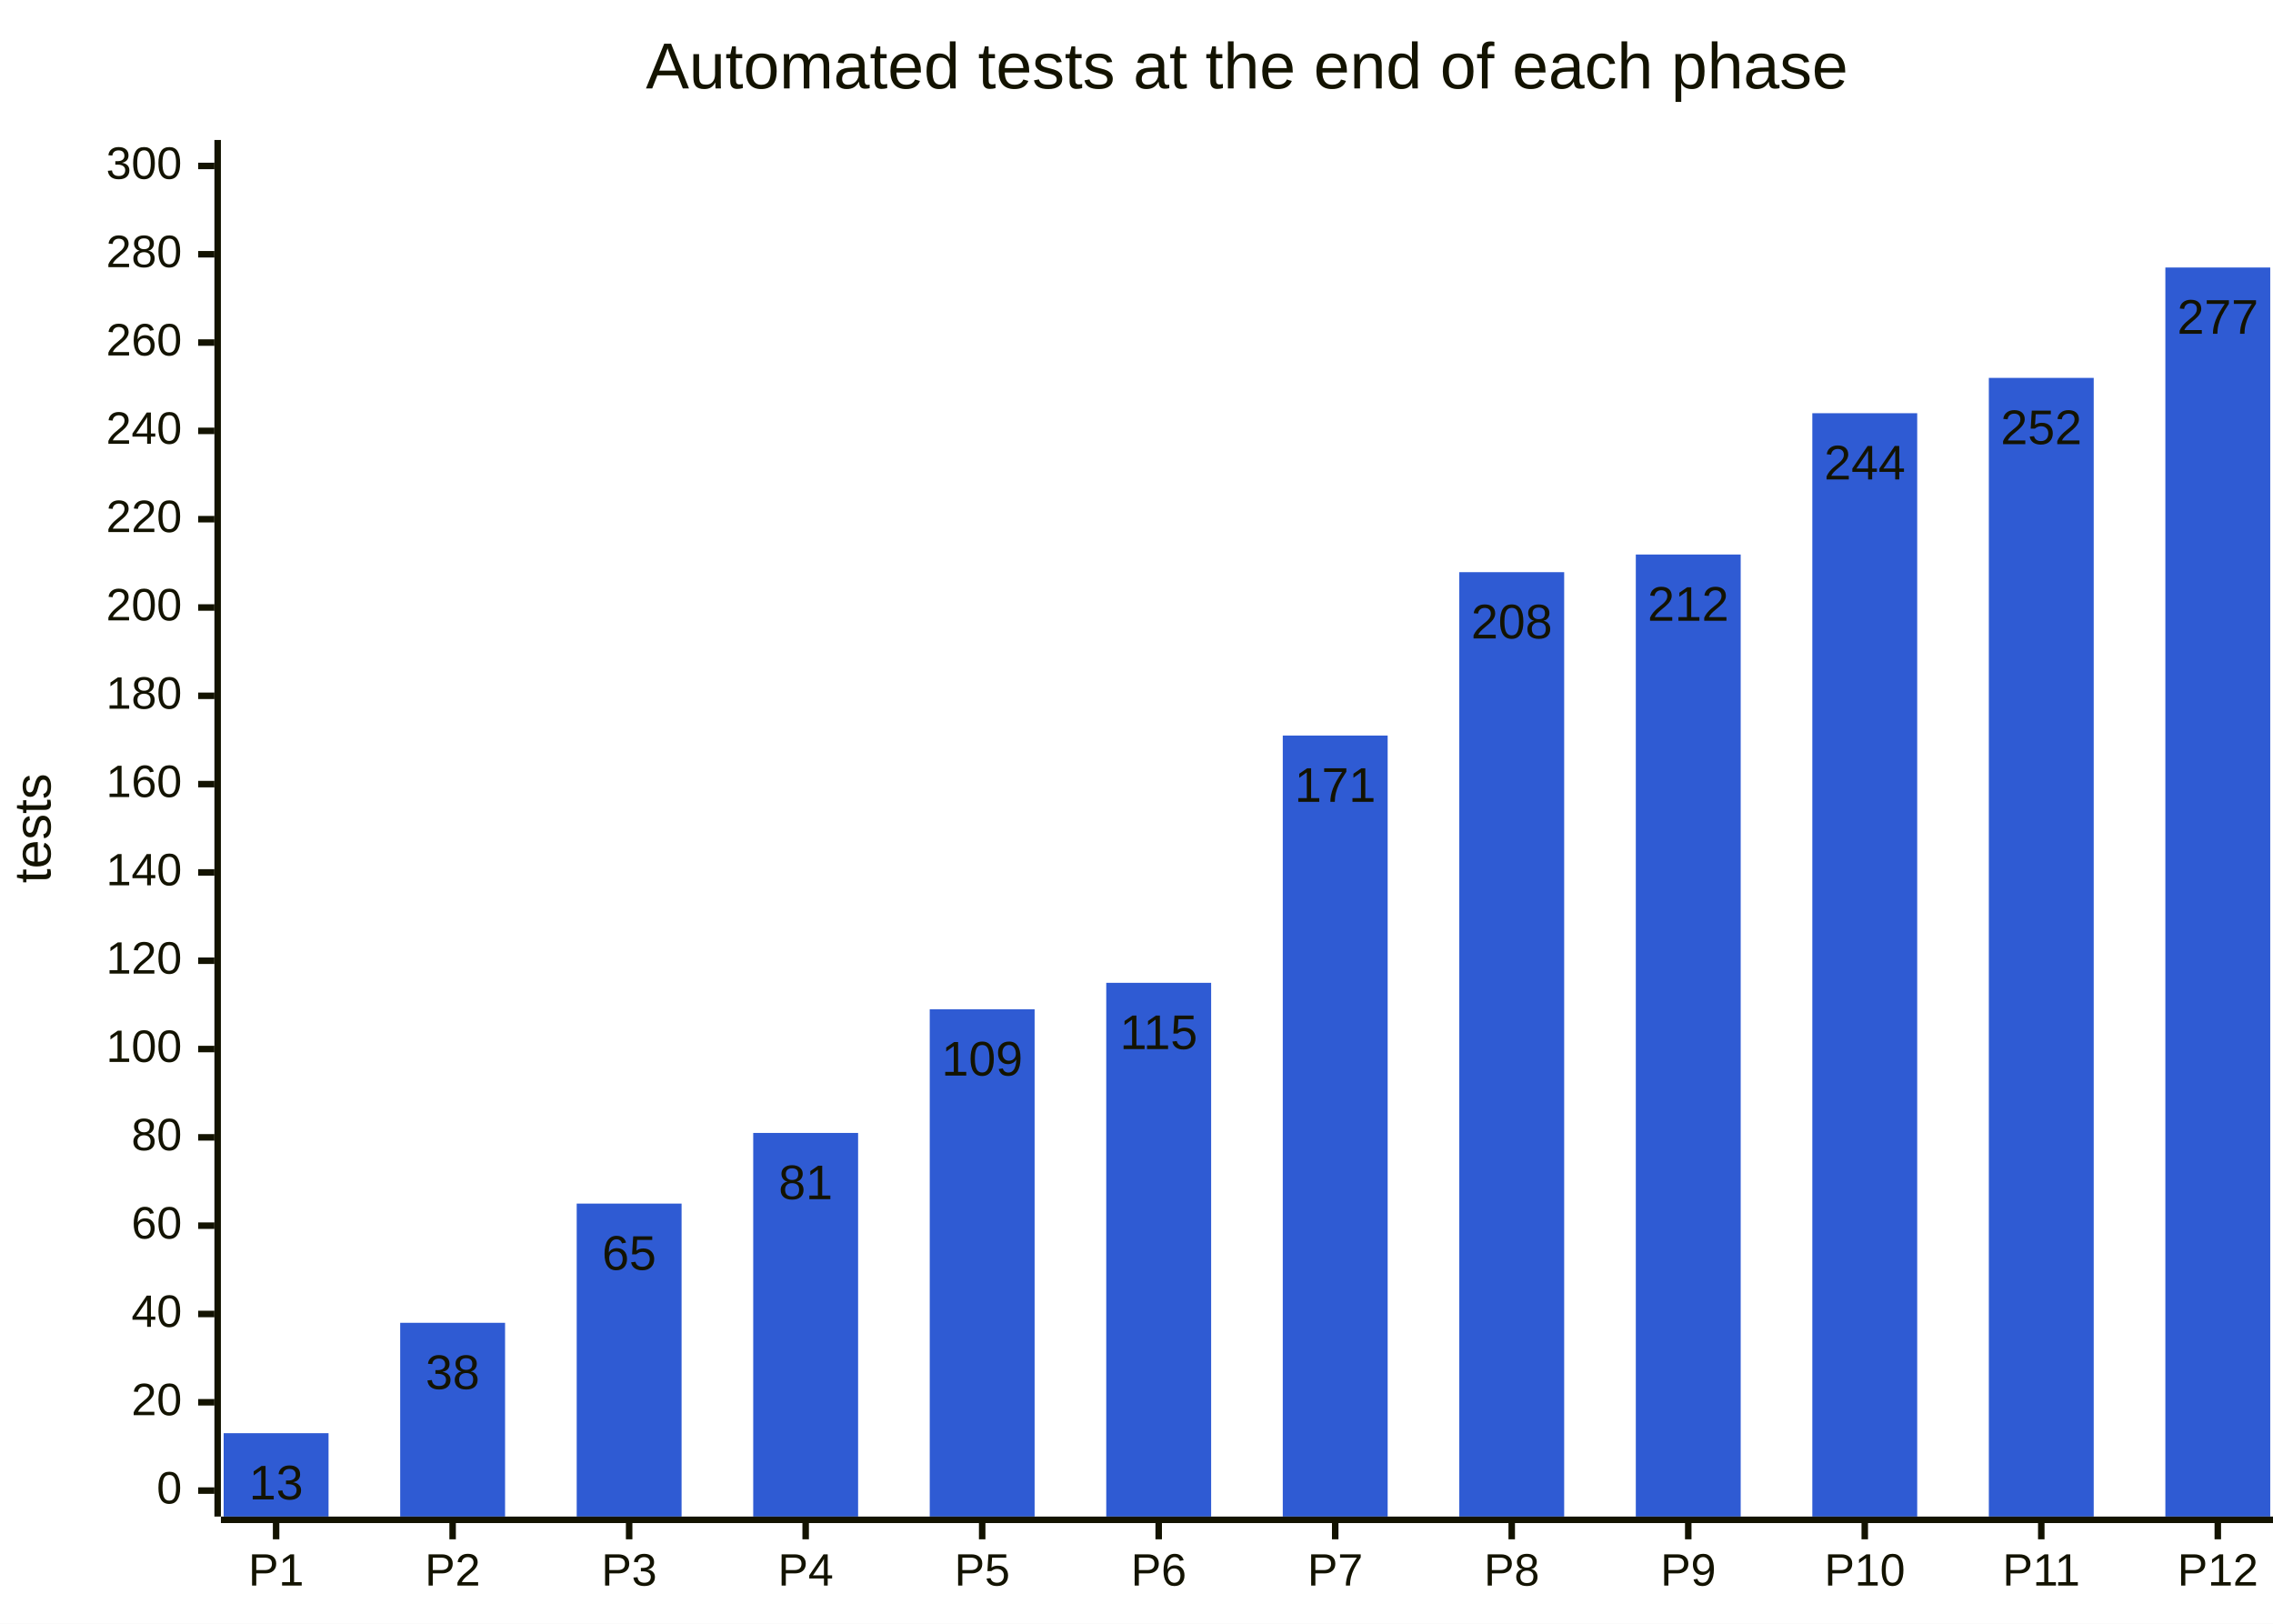
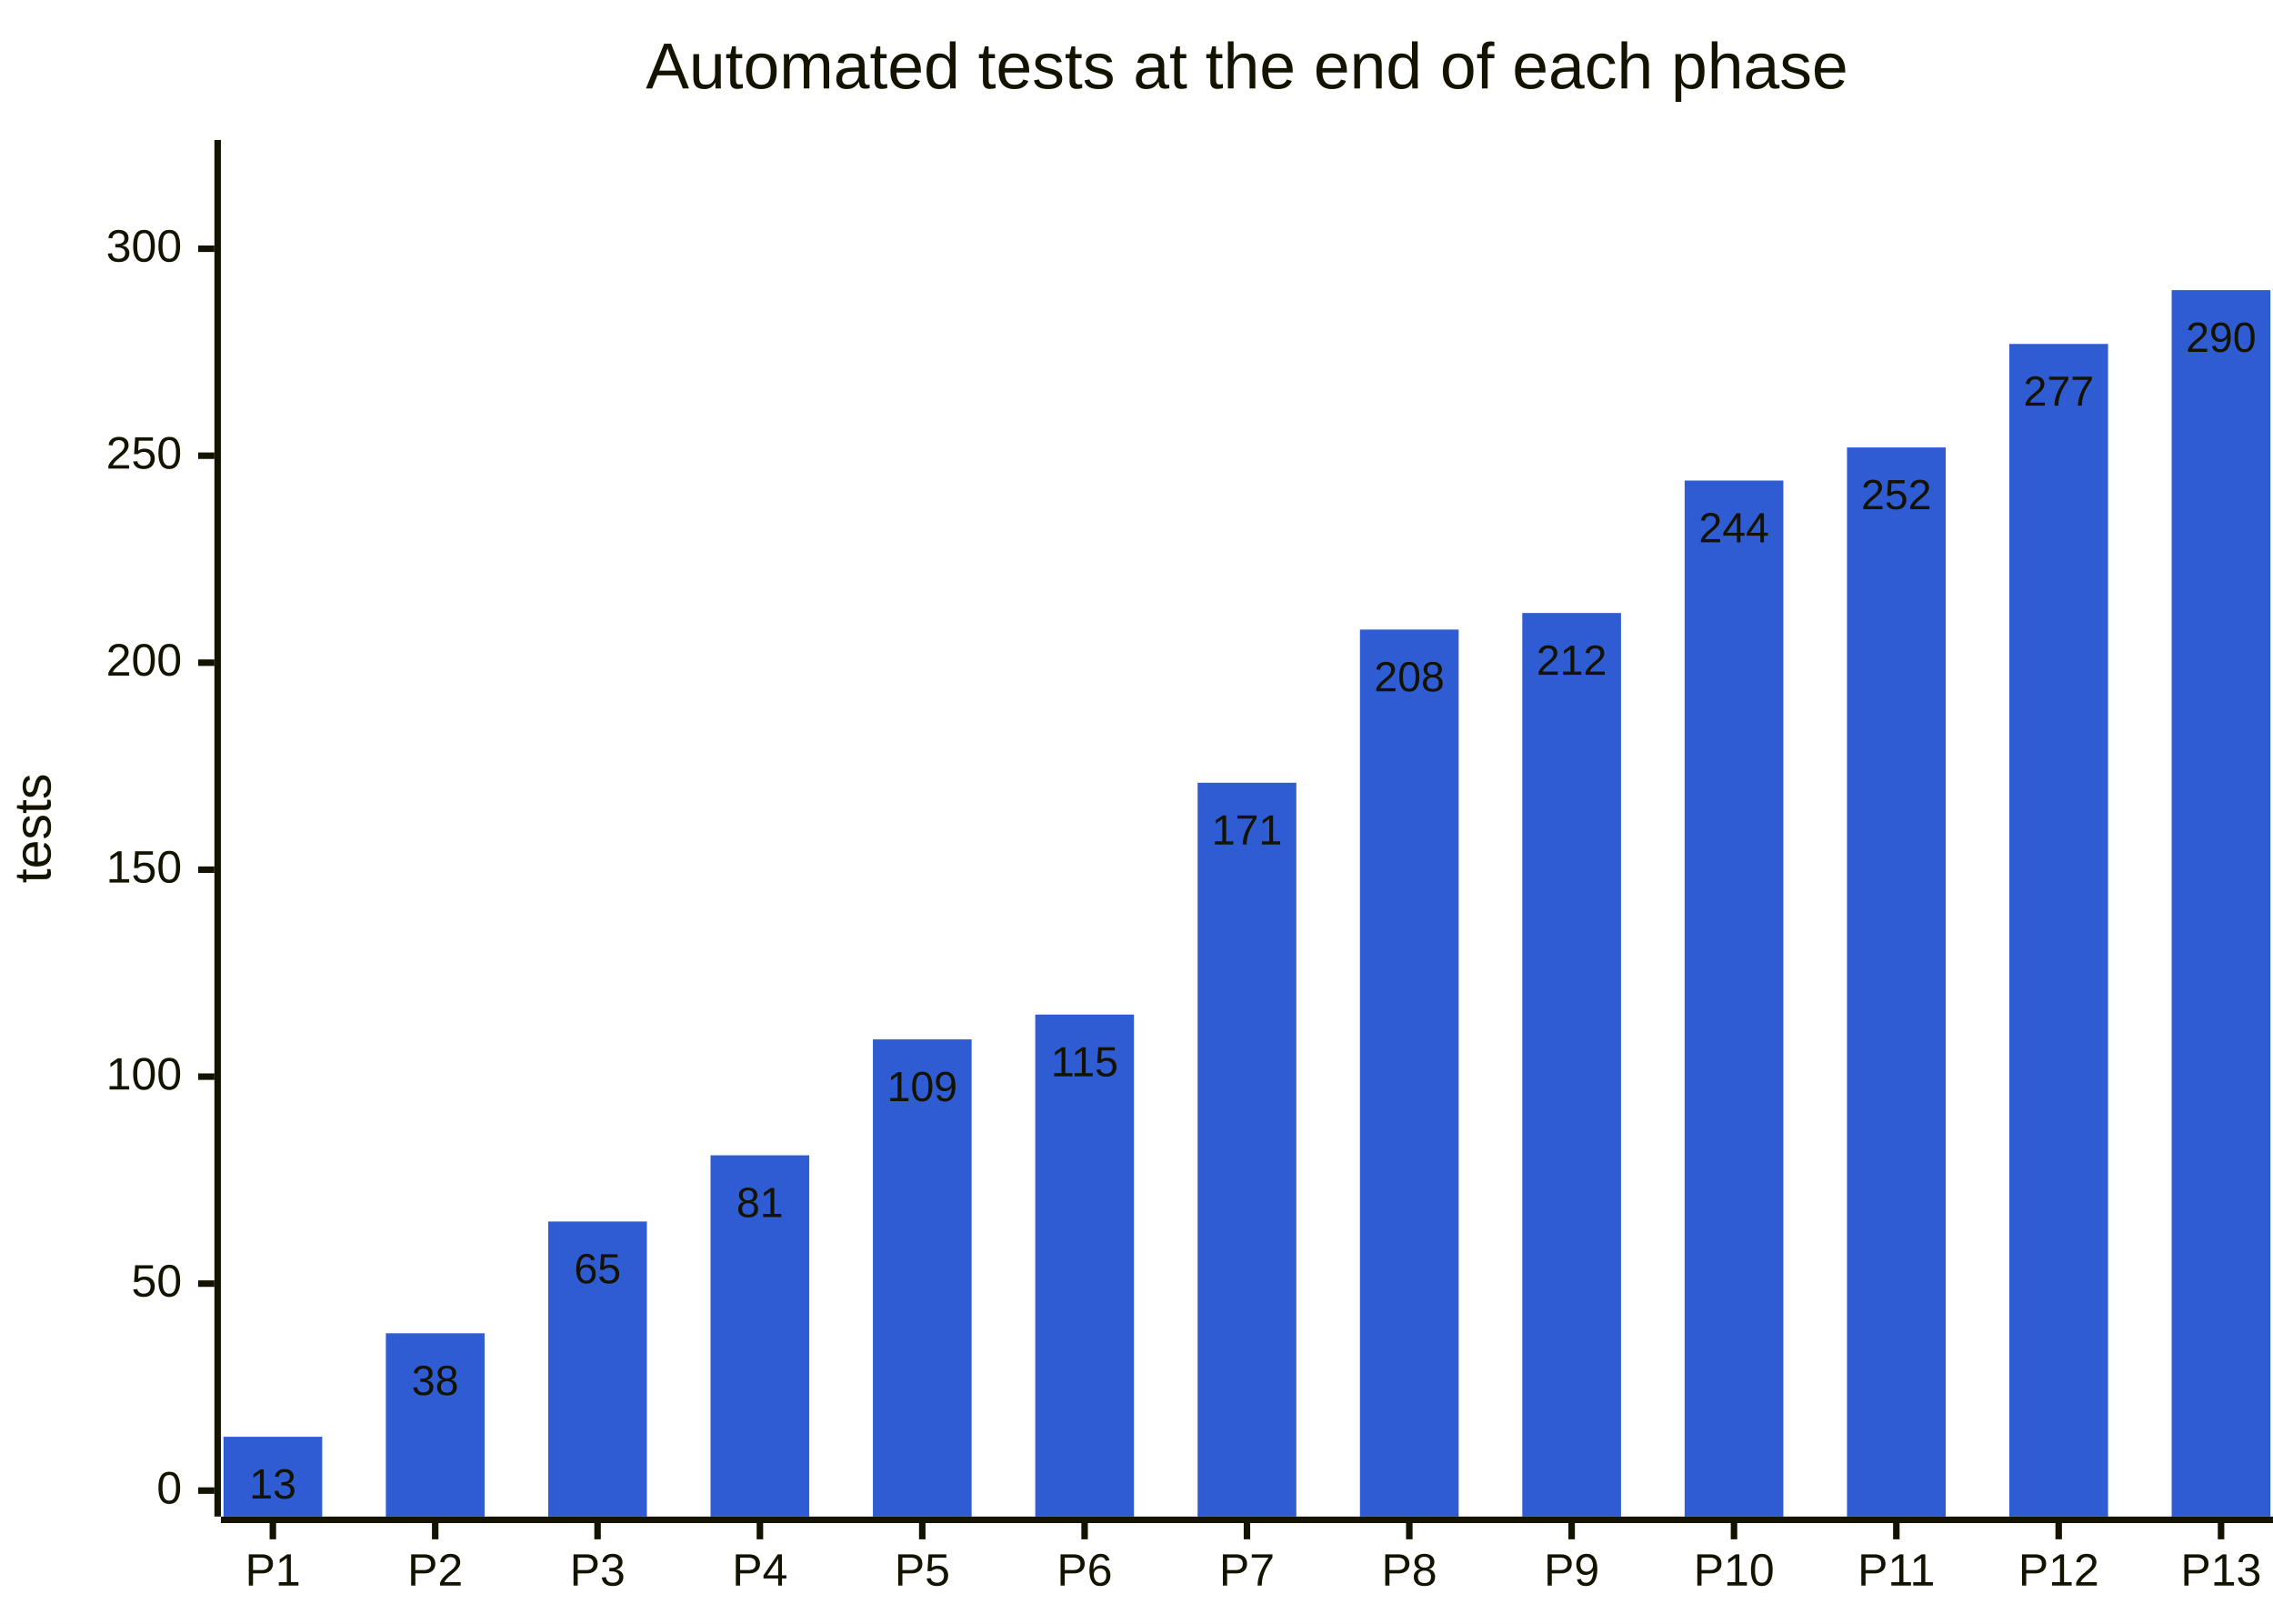
<svg xmlns="http://www.w3.org/2000/svg" id="my-svg" width="100%" style="max-width: 700px; background-color: white;" viewBox="0 0 700 500" role="graphics-document document" aria-roledescription="xychart">
  <style>#my-svg{font-family:"trebuchet ms",verdana,arial,sans-serif;font-size:16px;fill:#333;}@keyframes edge-animation-frame{from{stroke-dashoffset:0;}}@keyframes dash{to{stroke-dashoffset:0;}}#my-svg .edge-animation-slow{stroke-dasharray:9,5!important;stroke-dashoffset:900;animation:dash 50s linear infinite;stroke-linecap:round;}#my-svg .edge-animation-fast{stroke-dasharray:9,5!important;stroke-dashoffset:900;animation:dash 20s linear infinite;stroke-linecap:round;}#my-svg .error-icon{fill:#552222;}#my-svg .error-text{fill:#552222;stroke:#552222;}#my-svg .edge-thickness-normal{stroke-width:1px;}#my-svg .edge-thickness-thick{stroke-width:3.5px;}#my-svg .edge-pattern-solid{stroke-dasharray:0;}#my-svg .edge-thickness-invisible{stroke-width:0;fill:none;}#my-svg .edge-pattern-dashed{stroke-dasharray:3;}#my-svg .edge-pattern-dotted{stroke-dasharray:2;}#my-svg .marker{fill:#333333;stroke:#333333;}#my-svg .marker.cross{stroke:#333333;}#my-svg svg{font-family:"trebuchet ms",verdana,arial,sans-serif;font-size:16px;}#my-svg p{margin:0;}#my-svg .node .neo-node{stroke:#9370DB;}#my-svg [data-look="neo"].node rect,#my-svg [data-look="neo"].cluster rect,#my-svg [data-look="neo"].node polygon{stroke:#9370DB;filter:drop-shadow(1px 2px 2px rgba(185, 185, 185, 1));}#my-svg [data-look="neo"].swimlane.cluster rect{filter:none;}#my-svg [data-look="neo"].node path{stroke:#9370DB;stroke-width:1px;}#my-svg [data-look="neo"].node .outer-path{filter:drop-shadow(1px 2px 2px rgba(185, 185, 185, 1));}#my-svg [data-look="neo"].node .neo-line path{stroke:#9370DB;filter:none;}#my-svg [data-look="neo"].node circle{stroke:#9370DB;filter:drop-shadow(1px 2px 2px rgba(185, 185, 185, 1));}#my-svg [data-look="neo"].node circle .state-start{fill:#000000;}#my-svg [data-look="neo"].icon-shape .icon{fill:#9370DB;filter:drop-shadow(1px 2px 2px rgba(185, 185, 185, 1));}#my-svg [data-look="neo"].icon-shape .icon-neo path{stroke:#9370DB;filter:drop-shadow(1px 2px 2px rgba(185, 185, 185, 1));}#my-svg :root{--mermaid-font-family:"trebuchet ms",verdana,arial,sans-serif;}</style>
  <g />
  <g class="main">
    <rect width="700" height="500" class="background" fill="white" />
    <g class="chart-title">
      <text x="0" y="0" fill="#131300" font-size="20" dominant-baseline="middle" text-anchor="middle" transform="translate(384.0156, 21.55078) rotate(0)">Automated tests at the end of each phase</text>
    </g>
    <g class="plot">
      <g class="bar-plot-0">
-         <rect x="68.881" y="441.324" width="32.3" height="25.676" fill="#2f5bd3" stroke="#2f5bd3" stroke-width="0" />
-         <rect x="123.242" y="407.333" width="32.3" height="59.667" fill="#2f5bd3" stroke="#2f5bd3" stroke-width="0" />
-         <rect x="177.603" y="370.622" width="32.3" height="96.378" fill="#2f5bd3" stroke="#2f5bd3" stroke-width="0" />
-         <rect x="231.964" y="348.867" width="32.3" height="118.133" fill="#2f5bd3" stroke="#2f5bd3" stroke-width="0" />
-         <rect x="286.324" y="310.797" width="32.3" height="156.203" fill="#2f5bd3" stroke="#2f5bd3" stroke-width="0" />
-         <rect x="340.685" y="302.639" width="32.3" height="164.361" fill="#2f5bd3" stroke="#2f5bd3" stroke-width="0" />
-         <rect x="395.046" y="226.498" width="32.3" height="240.502" fill="#2f5bd3" stroke="#2f5bd3" stroke-width="0" />
-         <rect x="449.407" y="176.19" width="32.3" height="290.81" fill="#2f5bd3" stroke="#2f5bd3" stroke-width="0" />
-         <rect x="503.768" y="170.752" width="32.3" height="296.248" fill="#2f5bd3" stroke="#2f5bd3" stroke-width="0" />
-         <rect x="558.128" y="127.243" width="32.3" height="339.757" fill="#2f5bd3" stroke="#2f5bd3" stroke-width="0" />
-         <rect x="612.489" y="116.365" width="32.3" height="350.635" fill="#2f5bd3" stroke="#2f5bd3" stroke-width="0" />
-         <rect x="666.85" y="82.374" width="32.3" height="384.626" fill="#2f5bd3" stroke="#2f5bd3" stroke-width="0" />
-         <text x="85.031" y="451.324" text-anchor="middle" dominant-baseline="hanging" fill="#131300" font-size="15px">13</text>
-         <text x="139.392" y="417.333" text-anchor="middle" dominant-baseline="hanging" fill="#131300" font-size="15px">38</text>
-         <text x="193.753" y="380.622" text-anchor="middle" dominant-baseline="hanging" fill="#131300" font-size="15px">65</text>
-         <text x="248.114" y="358.867" text-anchor="middle" dominant-baseline="hanging" fill="#131300" font-size="15px">81</text>
-         <text x="302.474" y="320.797" text-anchor="middle" dominant-baseline="hanging" fill="#131300" font-size="15px">109</text>
-         <text x="356.835" y="312.639" text-anchor="middle" dominant-baseline="hanging" fill="#131300" font-size="15px">115</text>
-         <text x="411.196" y="236.498" text-anchor="middle" dominant-baseline="hanging" fill="#131300" font-size="15px">171</text>
-         <text x="465.557" y="186.19" text-anchor="middle" dominant-baseline="hanging" fill="#131300" font-size="15px">208</text>
-         <text x="519.918" y="180.752" text-anchor="middle" dominant-baseline="hanging" fill="#131300" font-size="15px">212</text>
-         <text x="574.278" y="137.243" text-anchor="middle" dominant-baseline="hanging" fill="#131300" font-size="15px">244</text>
-         <text x="628.639" y="126.365" text-anchor="middle" dominant-baseline="hanging" fill="#131300" font-size="15px">252</text>
-         <text x="683" y="92.374" text-anchor="middle" dominant-baseline="hanging" fill="#131300" font-size="15px">277</text>
+         <rect x="68.831" y="442.429" width="30.4" height="24.571" fill="#2f5bd3" stroke="#2f5bd3" stroke-width="0" />
+         <rect x="118.829" y="410.562" width="30.4" height="56.438" fill="#2f5bd3" stroke="#2f5bd3" stroke-width="0" />
+         <rect x="168.826" y="376.146" width="30.4" height="90.854" fill="#2f5bd3" stroke="#2f5bd3" stroke-width="0" />
+         <rect x="218.823" y="355.751" width="30.4" height="111.249" fill="#2f5bd3" stroke="#2f5bd3" stroke-width="0" />
+         <rect x="268.821" y="320.06" width="30.4" height="146.94" fill="#2f5bd3" stroke="#2f5bd3" stroke-width="0" />
+         <rect x="318.818" y="312.411" width="30.4" height="154.589" fill="#2f5bd3" stroke="#2f5bd3" stroke-width="0" />
+         <rect x="368.816" y="241.029" width="30.4" height="225.971" fill="#2f5bd3" stroke="#2f5bd3" stroke-width="0" />
+         <rect x="418.813" y="193.866" width="30.4" height="273.134" fill="#2f5bd3" stroke="#2f5bd3" stroke-width="0" />
+         <rect x="468.81" y="188.767" width="30.4" height="278.233" fill="#2f5bd3" stroke="#2f5bd3" stroke-width="0" />
+         <rect x="518.808" y="147.977" width="30.4" height="319.023" fill="#2f5bd3" stroke="#2f5bd3" stroke-width="0" />
+         <rect x="568.805" y="137.78" width="30.4" height="329.22" fill="#2f5bd3" stroke="#2f5bd3" stroke-width="0" />
+         <rect x="618.803" y="105.913" width="30.4" height="361.087" fill="#2f5bd3" stroke="#2f5bd3" stroke-width="0" />
+         <rect x="668.8" y="89.342" width="30.4" height="377.658" fill="#2f5bd3" stroke="#2f5bd3" stroke-width="0" />
+         <text x="84.031" y="452.429" text-anchor="middle" dominant-baseline="hanging" fill="#131300" font-size="13px">13</text>
+         <text x="134.029" y="420.562" text-anchor="middle" dominant-baseline="hanging" fill="#131300" font-size="13px">38</text>
+         <text x="184.026" y="386.146" text-anchor="middle" dominant-baseline="hanging" fill="#131300" font-size="13px">65</text>
+         <text x="234.023" y="365.751" text-anchor="middle" dominant-baseline="hanging" fill="#131300" font-size="13px">81</text>
+         <text x="284.021" y="330.06" text-anchor="middle" dominant-baseline="hanging" fill="#131300" font-size="13px">109</text>
+         <text x="334.018" y="322.411" text-anchor="middle" dominant-baseline="hanging" fill="#131300" font-size="13px">115</text>
+         <text x="384.016" y="251.029" text-anchor="middle" dominant-baseline="hanging" fill="#131300" font-size="13px">171</text>
+         <text x="434.013" y="203.866" text-anchor="middle" dominant-baseline="hanging" fill="#131300" font-size="13px">208</text>
+         <text x="484.01" y="198.767" text-anchor="middle" dominant-baseline="hanging" fill="#131300" font-size="13px">212</text>
+         <text x="534.008" y="157.977" text-anchor="middle" dominant-baseline="hanging" fill="#131300" font-size="13px">244</text>
+         <text x="584.005" y="147.78" text-anchor="middle" dominant-baseline="hanging" fill="#131300" font-size="13px">252</text>
+         <text x="634.003" y="115.913" text-anchor="middle" dominant-baseline="hanging" fill="#131300" font-size="13px">277</text>
+         <text x="684" y="99.342" text-anchor="middle" dominant-baseline="hanging" fill="#131300" font-size="13px">290</text>
      </g>
    </g>
    <g class="bottom-axis">
      <g class="axis-line">
        <path d="M 68.031,468 L 700,468" fill="none" stroke="#131300" stroke-width="2" />
      </g>
      <g class="label">
-         <text x="0" y="0" fill="#131300" font-size="14" dominant-baseline="text-before-edge" text-anchor="middle" transform="translate(85.03125, 479) rotate(0)">P1</text>
-         <text x="0" y="0" fill="#131300" font-size="14" dominant-baseline="text-before-edge" text-anchor="middle" transform="translate(139.392, 479) rotate(0)">P2</text>
-         <text x="0" y="0" fill="#131300" font-size="14" dominant-baseline="text-before-edge" text-anchor="middle" transform="translate(193.7528, 479) rotate(0)">P3</text>
-         <text x="0" y="0" fill="#131300" font-size="14" dominant-baseline="text-before-edge" text-anchor="middle" transform="translate(248.1136, 479) rotate(0)">P4</text>
-         <text x="0" y="0" fill="#131300" font-size="14" dominant-baseline="text-before-edge" text-anchor="middle" transform="translate(302.4744, 479) rotate(0)">P5</text>
-         <text x="0" y="0" fill="#131300" font-size="14" dominant-baseline="text-before-edge" text-anchor="middle" transform="translate(356.8352, 479) rotate(0)">P6</text>
-         <text x="0" y="0" fill="#131300" font-size="14" dominant-baseline="text-before-edge" text-anchor="middle" transform="translate(411.196, 479) rotate(0)">P7</text>
-         <text x="0" y="0" fill="#131300" font-size="14" dominant-baseline="text-before-edge" text-anchor="middle" transform="translate(465.5568, 479) rotate(0)">P8</text>
-         <text x="0" y="0" fill="#131300" font-size="14" dominant-baseline="text-before-edge" text-anchor="middle" transform="translate(519.9176, 479) rotate(0)">P9</text>
-         <text x="0" y="0" fill="#131300" font-size="14" dominant-baseline="text-before-edge" text-anchor="middle" transform="translate(574.2784, 479) rotate(0)">P10</text>
-         <text x="0" y="0" fill="#131300" font-size="14" dominant-baseline="text-before-edge" text-anchor="middle" transform="translate(628.6392, 479) rotate(0)">P11</text>
-         <text x="0" y="0" fill="#131300" font-size="14" dominant-baseline="text-before-edge" text-anchor="middle" transform="translate(683, 479) rotate(0)">P12</text>
+         <text x="0" y="0" fill="#131300" font-size="14" dominant-baseline="text-before-edge" text-anchor="middle" transform="translate(84.03125, 479) rotate(0)">P1</text>
+         <text x="0" y="0" fill="#131300" font-size="14" dominant-baseline="text-before-edge" text-anchor="middle" transform="translate(134.0286, 479) rotate(0)">P2</text>
+         <text x="0" y="0" fill="#131300" font-size="14" dominant-baseline="text-before-edge" text-anchor="middle" transform="translate(184.026, 479) rotate(0)">P3</text>
+         <text x="0" y="0" fill="#131300" font-size="14" dominant-baseline="text-before-edge" text-anchor="middle" transform="translate(234.0234, 479) rotate(0)">P4</text>
+         <text x="0" y="0" fill="#131300" font-size="14" dominant-baseline="text-before-edge" text-anchor="middle" transform="translate(284.0208, 479) rotate(0)">P5</text>
+         <text x="0" y="0" fill="#131300" font-size="14" dominant-baseline="text-before-edge" text-anchor="middle" transform="translate(334.0182, 479) rotate(0)">P6</text>
+         <text x="0" y="0" fill="#131300" font-size="14" dominant-baseline="text-before-edge" text-anchor="middle" transform="translate(384.0156, 479) rotate(0)">P7</text>
+         <text x="0" y="0" fill="#131300" font-size="14" dominant-baseline="text-before-edge" text-anchor="middle" transform="translate(434.013, 479) rotate(0)">P8</text>
+         <text x="0" y="0" fill="#131300" font-size="14" dominant-baseline="text-before-edge" text-anchor="middle" transform="translate(484.0104, 479) rotate(0)">P9</text>
+         <text x="0" y="0" fill="#131300" font-size="14" dominant-baseline="text-before-edge" text-anchor="middle" transform="translate(534.0078, 479) rotate(0)">P10</text>
+         <text x="0" y="0" fill="#131300" font-size="14" dominant-baseline="text-before-edge" text-anchor="middle" transform="translate(584.0052, 479) rotate(0)">P11</text>
+         <text x="0" y="0" fill="#131300" font-size="14" dominant-baseline="text-before-edge" text-anchor="middle" transform="translate(634.0026, 479) rotate(0)">P12</text>
+         <text x="0" y="0" fill="#131300" font-size="14" dominant-baseline="text-before-edge" text-anchor="middle" transform="translate(684, 479) rotate(0)">P13</text>
      </g>
      <g class="ticks">
-         <path d="M 85.031,469 L 85.031,474" fill="none" stroke="#131300" stroke-width="2" />
-         <path d="M 139.392,469 L 139.392,474" fill="none" stroke="#131300" stroke-width="2" />
-         <path d="M 193.753,469 L 193.753,474" fill="none" stroke="#131300" stroke-width="2" />
-         <path d="M 248.114,469 L 248.114,474" fill="none" stroke="#131300" stroke-width="2" />
-         <path d="M 302.474,469 L 302.474,474" fill="none" stroke="#131300" stroke-width="2" />
-         <path d="M 356.835,469 L 356.835,474" fill="none" stroke="#131300" stroke-width="2" />
-         <path d="M 411.196,469 L 411.196,474" fill="none" stroke="#131300" stroke-width="2" />
-         <path d="M 465.557,469 L 465.557,474" fill="none" stroke="#131300" stroke-width="2" />
-         <path d="M 519.918,469 L 519.918,474" fill="none" stroke="#131300" stroke-width="2" />
-         <path d="M 574.278,469 L 574.278,474" fill="none" stroke="#131300" stroke-width="2" />
-         <path d="M 628.639,469 L 628.639,474" fill="none" stroke="#131300" stroke-width="2" />
-         <path d="M 683,469 L 683,474" fill="none" stroke="#131300" stroke-width="2" />
+         <path d="M 84.031,469 L 84.031,474" fill="none" stroke="#131300" stroke-width="2" />
+         <path d="M 134.029,469 L 134.029,474" fill="none" stroke="#131300" stroke-width="2" />
+         <path d="M 184.026,469 L 184.026,474" fill="none" stroke="#131300" stroke-width="2" />
+         <path d="M 234.023,469 L 234.023,474" fill="none" stroke="#131300" stroke-width="2" />
+         <path d="M 284.021,469 L 284.021,474" fill="none" stroke="#131300" stroke-width="2" />
+         <path d="M 334.018,469 L 334.018,474" fill="none" stroke="#131300" stroke-width="2" />
+         <path d="M 384.016,469 L 384.016,474" fill="none" stroke="#131300" stroke-width="2" />
+         <path d="M 434.013,469 L 434.013,474" fill="none" stroke="#131300" stroke-width="2" />
+         <path d="M 484.01,469 L 484.01,474" fill="none" stroke="#131300" stroke-width="2" />
+         <path d="M 534.008,469 L 534.008,474" fill="none" stroke="#131300" stroke-width="2" />
+         <path d="M 584.005,469 L 584.005,474" fill="none" stroke="#131300" stroke-width="2" />
+         <path d="M 634.003,469 L 634.003,474" fill="none" stroke="#131300" stroke-width="2" />
+         <path d="M 684,469 L 684,474" fill="none" stroke="#131300" stroke-width="2" />
      </g>
    </g>
    <g class="left-axis">
      <g class="axisl-line">
        <path d="M 67.031,43.102 L 67.031,467" fill="none" stroke="#131300" stroke-width="2" />
      </g>
      <g class="label">
-         <text x="0" y="0" fill="#131300" font-size="14" dominant-baseline="middle" text-anchor="end" transform="translate(56.03125, 51.10156) rotate(0)">300</text>
-         <text x="0" y="0" fill="#131300" font-size="14" dominant-baseline="middle" text-anchor="end" transform="translate(56.03125, 78.29479) rotate(0)">280</text>
-         <text x="0" y="0" fill="#131300" font-size="14" dominant-baseline="middle" text-anchor="end" transform="translate(56.03125, 105.488) rotate(0)">260</text>
-         <text x="0" y="0" fill="#131300" font-size="14" dominant-baseline="middle" text-anchor="end" transform="translate(56.03125, 132.6812) rotate(0)">240</text>
-         <text x="0" y="0" fill="#131300" font-size="14" dominant-baseline="middle" text-anchor="end" transform="translate(56.03125, 159.8745) rotate(0)">220</text>
-         <text x="0" y="0" fill="#131300" font-size="14" dominant-baseline="middle" text-anchor="end" transform="translate(56.03125, 187.0677) rotate(0)">200</text>
-         <text x="0" y="0" fill="#131300" font-size="14" dominant-baseline="middle" text-anchor="end" transform="translate(56.03125, 214.2609) rotate(0)">180</text>
-         <text x="0" y="0" fill="#131300" font-size="14" dominant-baseline="middle" text-anchor="end" transform="translate(56.03125, 241.4542) rotate(0)">160</text>
-         <text x="0" y="0" fill="#131300" font-size="14" dominant-baseline="middle" text-anchor="end" transform="translate(56.03125, 268.6474) rotate(0)">140</text>
-         <text x="0" y="0" fill="#131300" font-size="14" dominant-baseline="middle" text-anchor="end" transform="translate(56.03125, 295.8406) rotate(0)">120</text>
-         <text x="0" y="0" fill="#131300" font-size="14" dominant-baseline="middle" text-anchor="end" transform="translate(56.03125, 323.0339) rotate(0)">100</text>
-         <text x="0" y="0" fill="#131300" font-size="14" dominant-baseline="middle" text-anchor="end" transform="translate(56.03125, 350.2271) rotate(0)">80</text>
-         <text x="0" y="0" fill="#131300" font-size="14" dominant-baseline="middle" text-anchor="end" transform="translate(56.03125, 377.4203) rotate(0)">60</text>
-         <text x="0" y="0" fill="#131300" font-size="14" dominant-baseline="middle" text-anchor="end" transform="translate(56.03125, 404.6135) rotate(0)">40</text>
-         <text x="0" y="0" fill="#131300" font-size="14" dominant-baseline="middle" text-anchor="end" transform="translate(56.03125, 431.8068) rotate(0)">20</text>
+         <text x="0" y="0" fill="#131300" font-size="14" dominant-baseline="middle" text-anchor="end" transform="translate(56.03125, 76.59521) rotate(0)">300</text>
+         <text x="0" y="0" fill="#131300" font-size="14" dominant-baseline="middle" text-anchor="end" transform="translate(56.03125, 140.3293) rotate(0)">250</text>
+         <text x="0" y="0" fill="#131300" font-size="14" dominant-baseline="middle" text-anchor="end" transform="translate(56.03125, 204.0635) rotate(0)">200</text>
+         <text x="0" y="0" fill="#131300" font-size="14" dominant-baseline="middle" text-anchor="end" transform="translate(56.03125, 267.7976) rotate(0)">150</text>
+         <text x="0" y="0" fill="#131300" font-size="14" dominant-baseline="middle" text-anchor="end" transform="translate(56.03125, 331.5317) rotate(0)">100</text>
+         <text x="0" y="0" fill="#131300" font-size="14" dominant-baseline="middle" text-anchor="end" transform="translate(56.03125, 395.2659) rotate(0)">50</text>
        <text x="0" y="0" fill="#131300" font-size="14" dominant-baseline="middle" text-anchor="end" transform="translate(56.03125, 459) rotate(0)">0</text>
      </g>
      <g class="ticks">
-         <path d="M 66.031,51.102 L 61.031,51.102" fill="none" stroke="#131300" stroke-width="2" />
-         <path d="M 66.031,78.295 L 61.031,78.295" fill="none" stroke="#131300" stroke-width="2" />
-         <path d="M 66.031,105.488 L 61.031,105.488" fill="none" stroke="#131300" stroke-width="2" />
-         <path d="M 66.031,132.681 L 61.031,132.681" fill="none" stroke="#131300" stroke-width="2" />
-         <path d="M 66.031,159.874 L 61.031,159.874" fill="none" stroke="#131300" stroke-width="2" />
-         <path d="M 66.031,187.068 L 61.031,187.068" fill="none" stroke="#131300" stroke-width="2" />
-         <path d="M 66.031,214.261 L 61.031,214.261" fill="none" stroke="#131300" stroke-width="2" />
-         <path d="M 66.031,241.454 L 61.031,241.454" fill="none" stroke="#131300" stroke-width="2" />
-         <path d="M 66.031,268.647 L 61.031,268.647" fill="none" stroke="#131300" stroke-width="2" />
-         <path d="M 66.031,295.841 L 61.031,295.841" fill="none" stroke="#131300" stroke-width="2" />
-         <path d="M 66.031,323.034 L 61.031,323.034" fill="none" stroke="#131300" stroke-width="2" />
-         <path d="M 66.031,350.227 L 61.031,350.227" fill="none" stroke="#131300" stroke-width="2" />
-         <path d="M 66.031,377.42 L 61.031,377.42" fill="none" stroke="#131300" stroke-width="2" />
-         <path d="M 66.031,404.614 L 61.031,404.614" fill="none" stroke="#131300" stroke-width="2" />
-         <path d="M 66.031,431.807 L 61.031,431.807" fill="none" stroke="#131300" stroke-width="2" />
+         <path d="M 66.031,76.595 L 61.031,76.595" fill="none" stroke="#131300" stroke-width="2" />
+         <path d="M 66.031,140.329 L 61.031,140.329" fill="none" stroke="#131300" stroke-width="2" />
+         <path d="M 66.031,204.063 L 61.031,204.063" fill="none" stroke="#131300" stroke-width="2" />
+         <path d="M 66.031,267.798 L 61.031,267.798" fill="none" stroke="#131300" stroke-width="2" />
+         <path d="M 66.031,331.532 L 61.031,331.532" fill="none" stroke="#131300" stroke-width="2" />
+         <path d="M 66.031,395.266 L 61.031,395.266" fill="none" stroke="#131300" stroke-width="2" />
        <path d="M 66.031,459 L 61.031,459" fill="none" stroke="#131300" stroke-width="2" />
      </g>
      <g class="title">
        <text x="0" y="0" fill="#131300" font-size="16" dominant-baseline="text-before-edge" text-anchor="middle" transform="translate(5, 255.0508) rotate(270)">tests</text>
      </g>
    </g>
  </g>
  <g class="mermaid-tmp-group" />
</svg>
